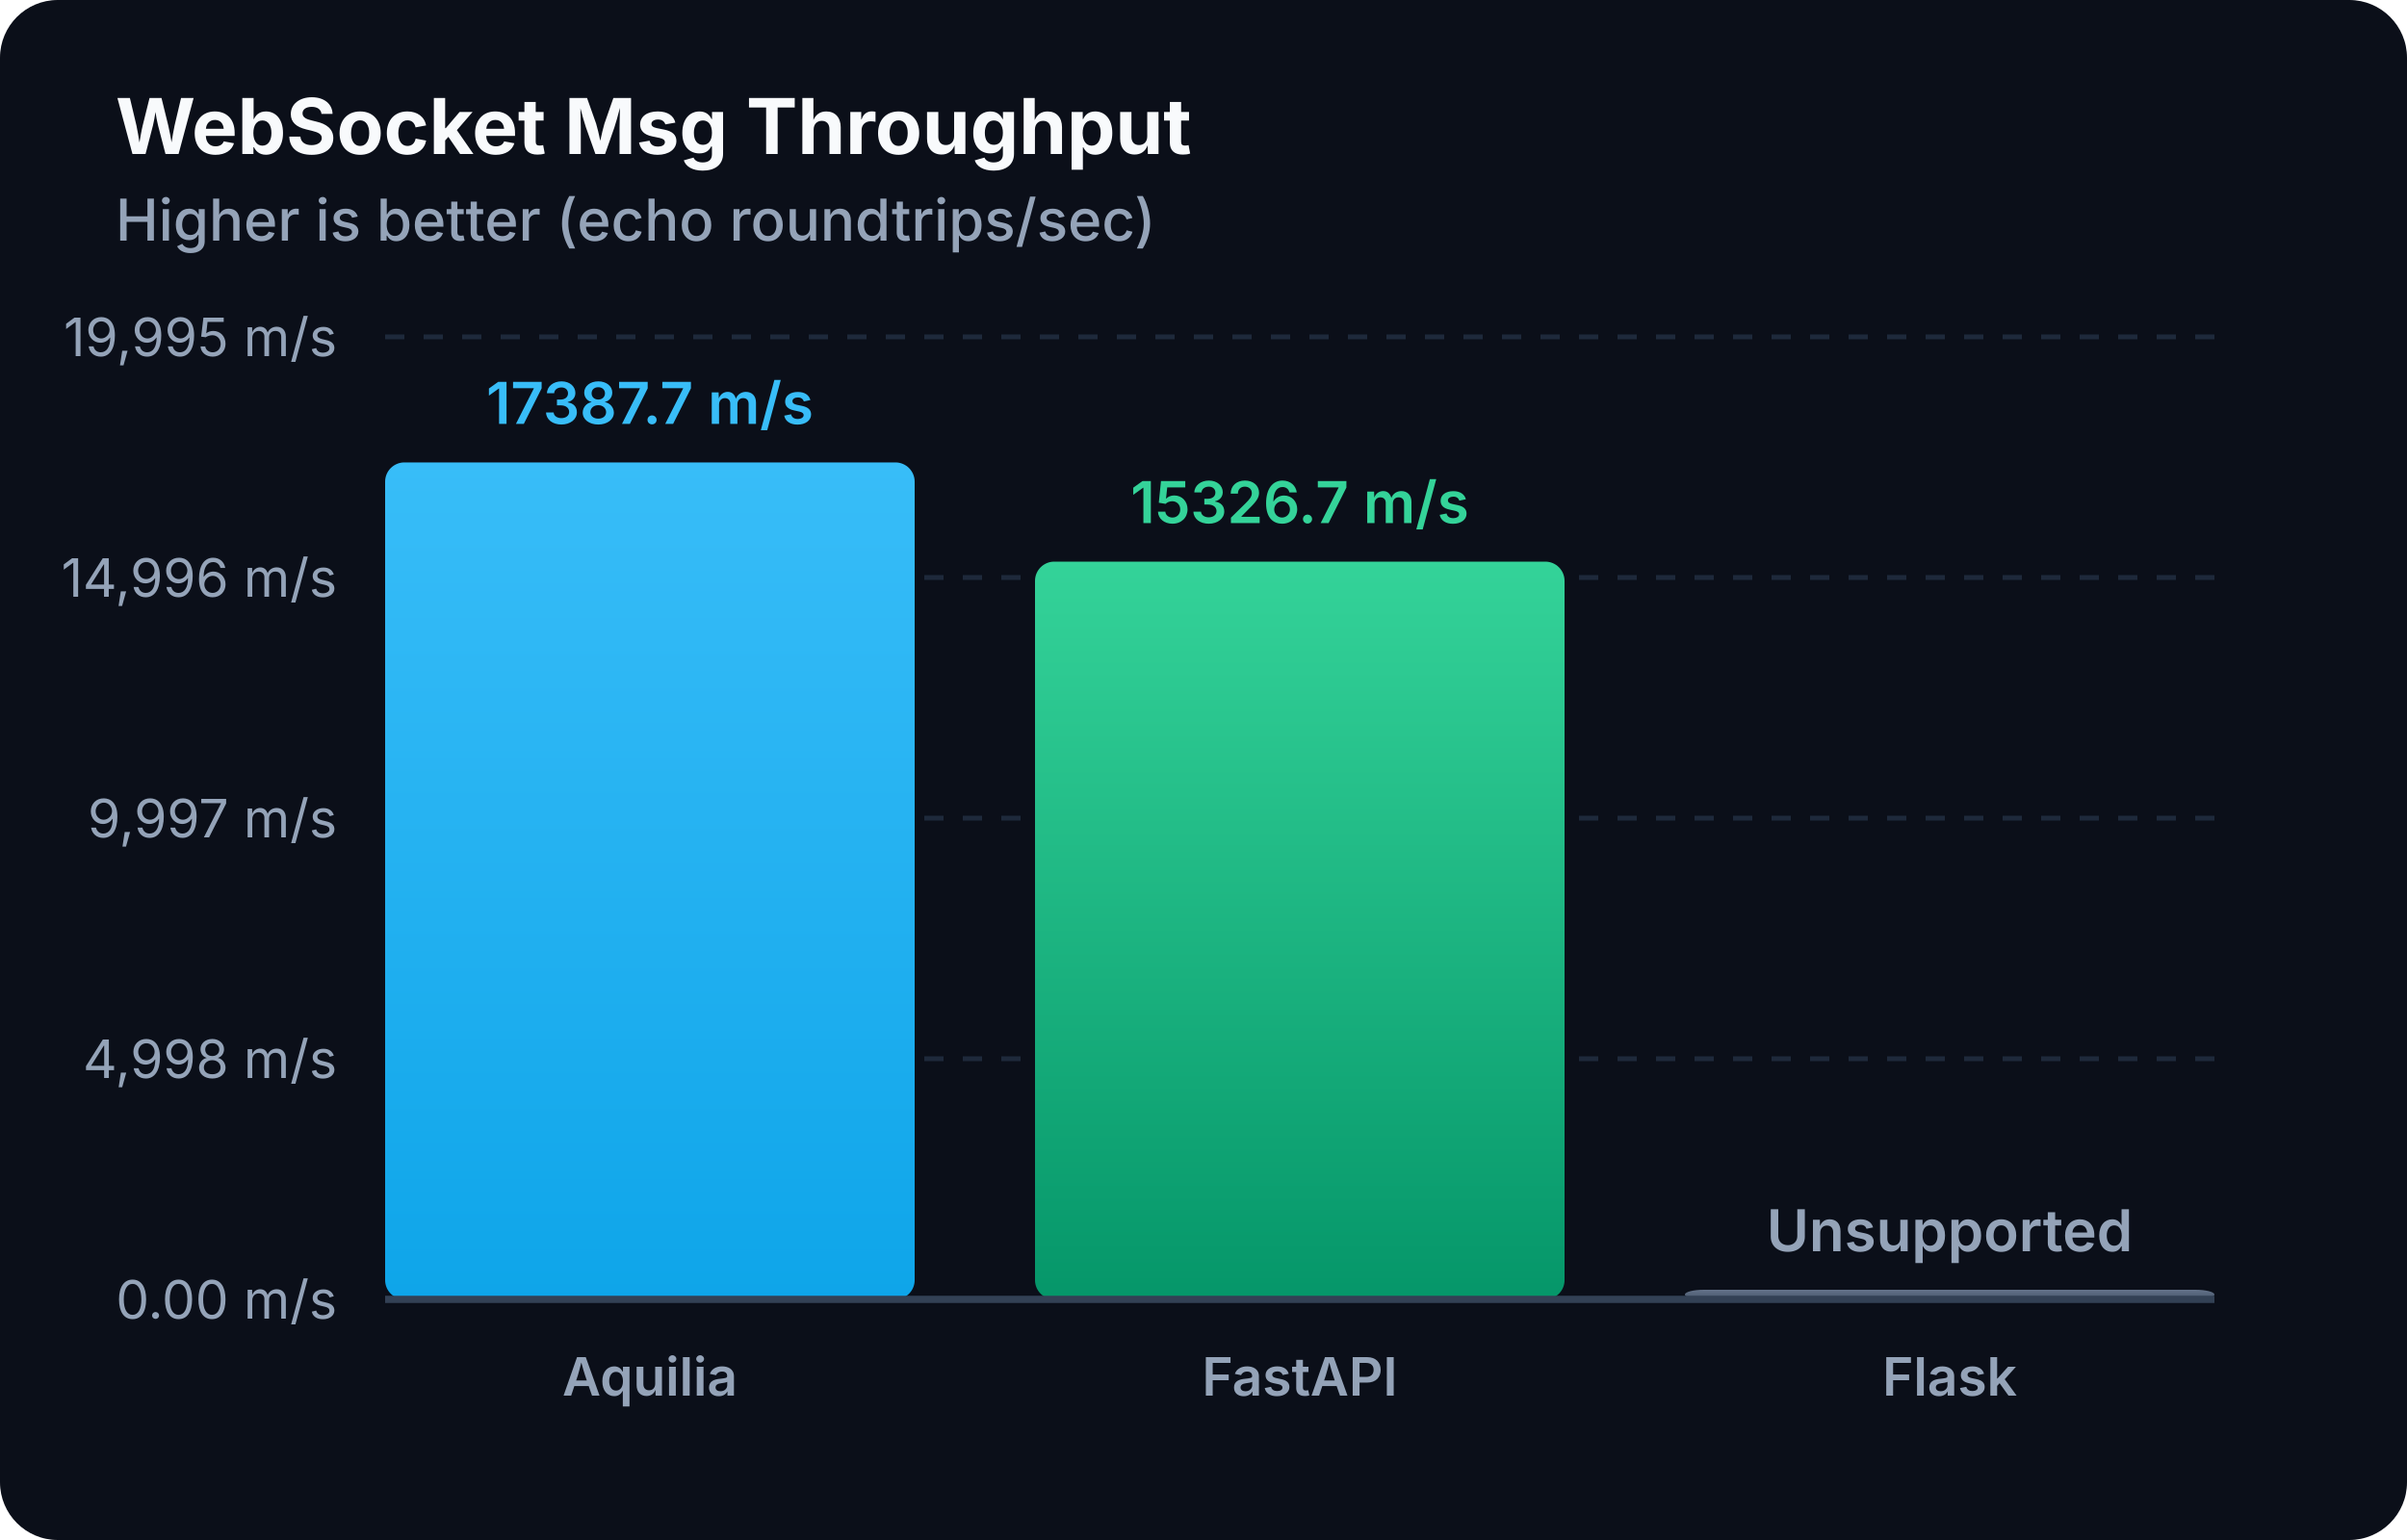
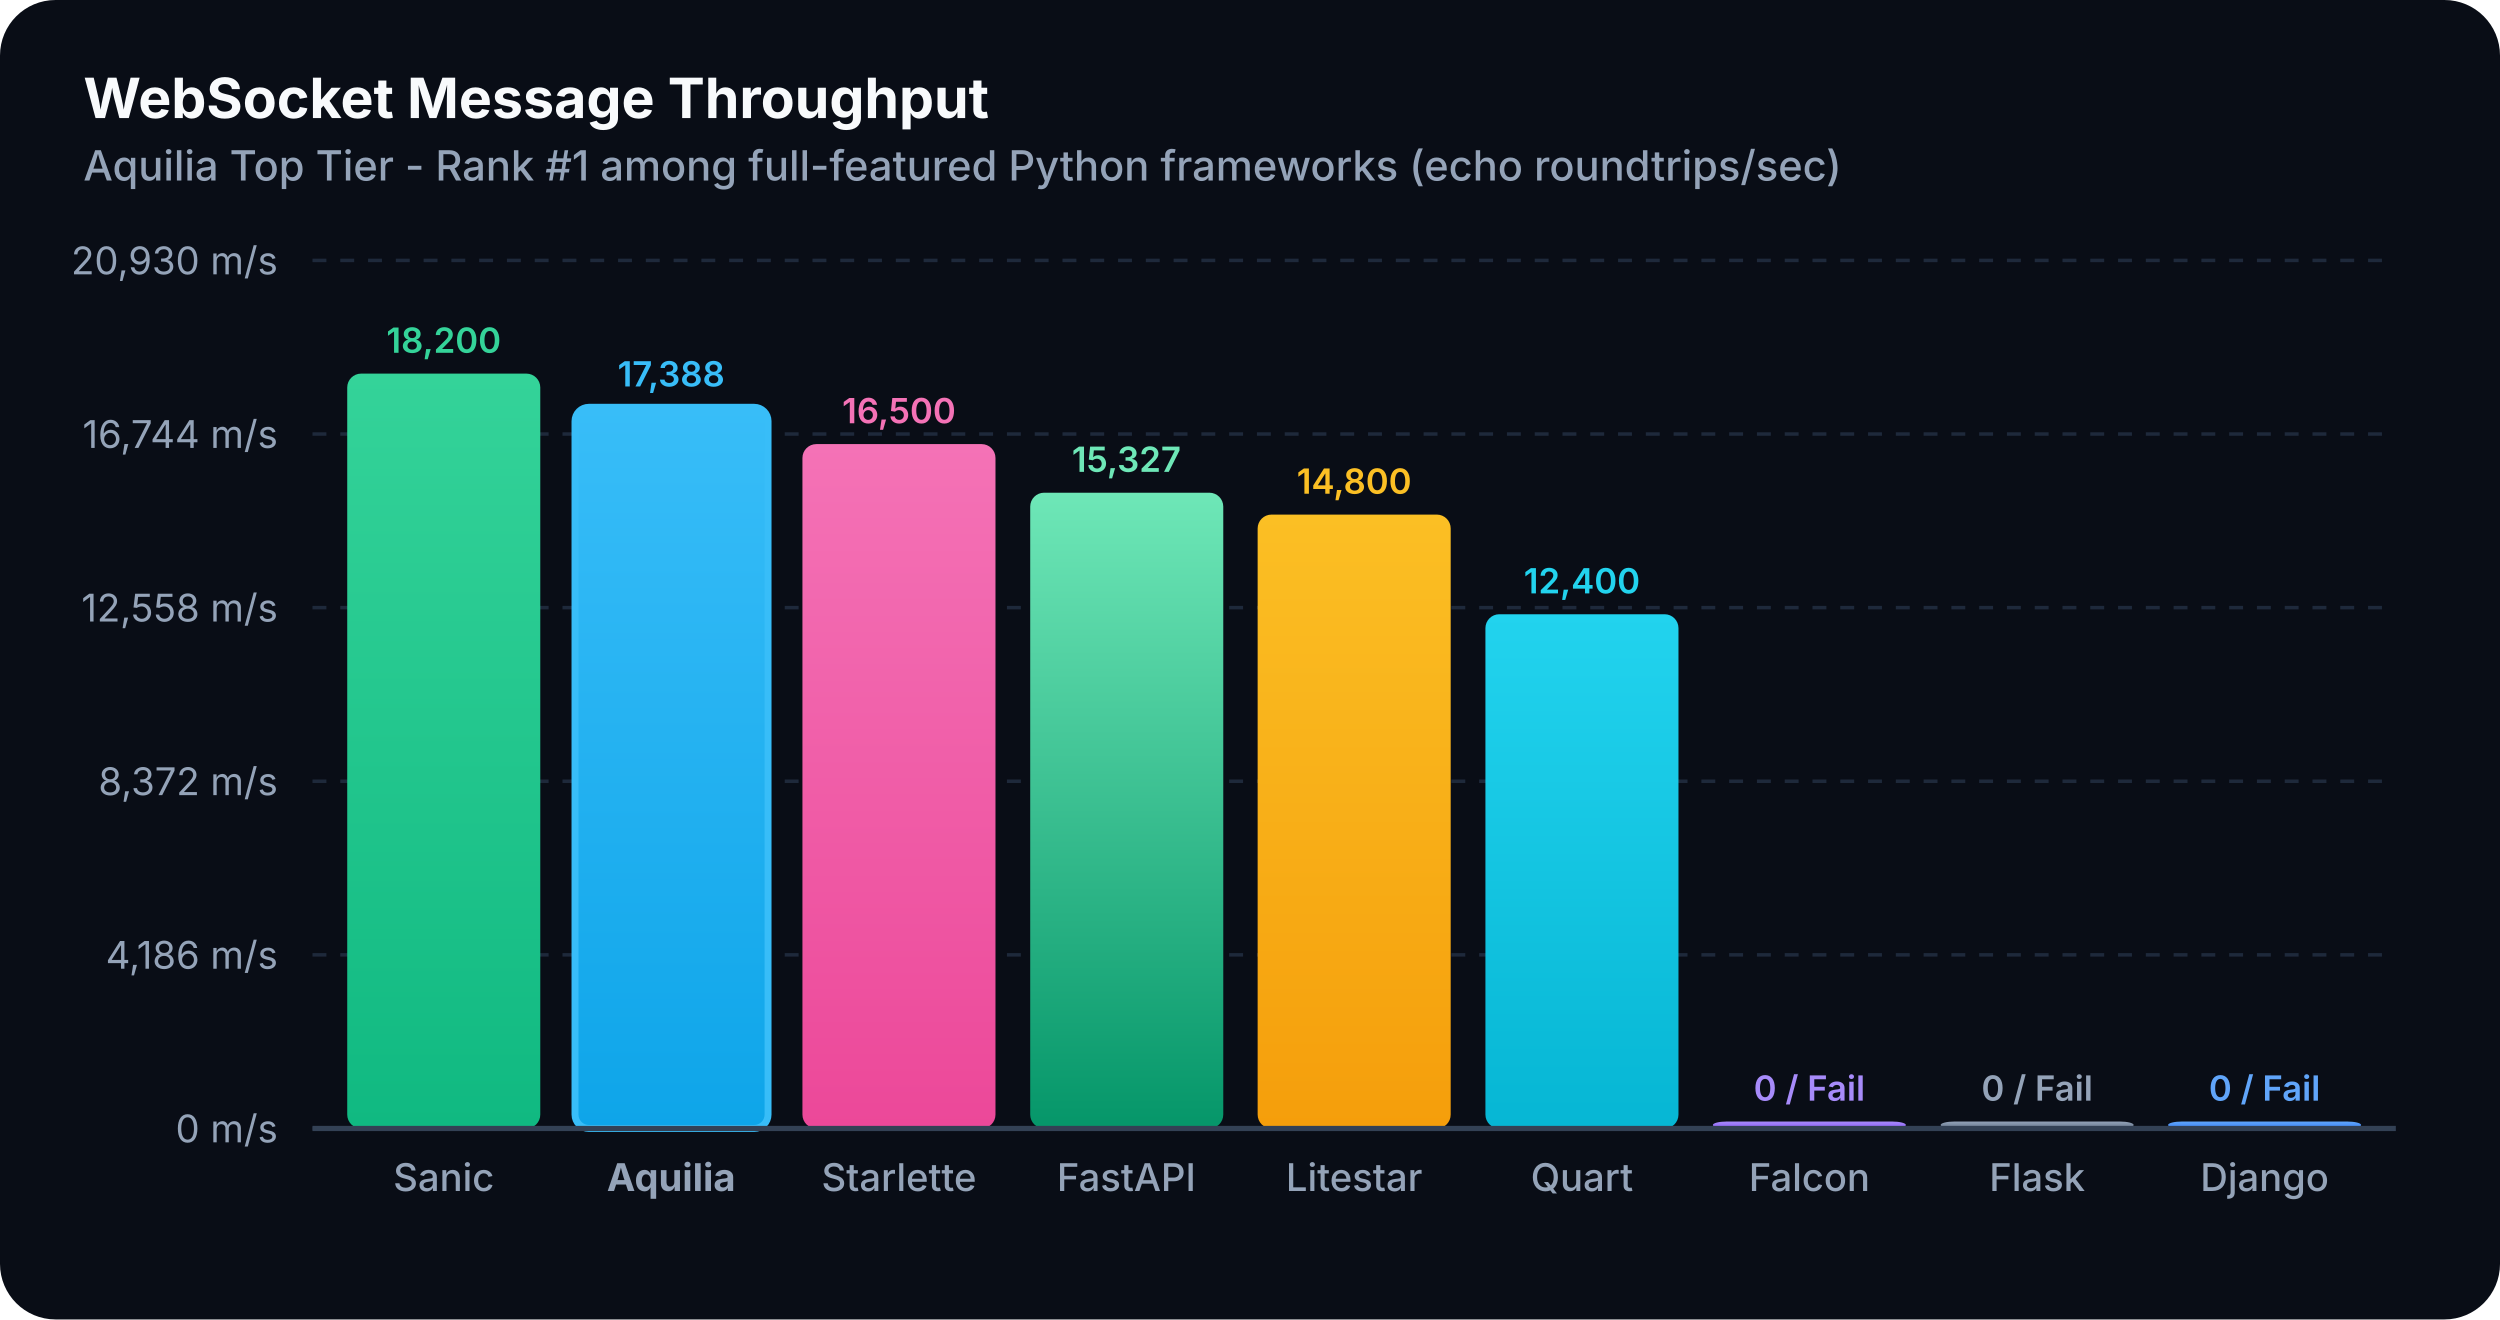
- <svg xmlns="http://www.w3.org/2000/svg" viewBox="0 0 500 320" width="100%" height="100%">
+ <svg xmlns="http://www.w3.org/2000/svg" viewBox="0 0 720 380" width="100%" height="100%">
  <style>
-     .bg { fill: #0b0f19; rx: 12px; }
+     .bg { fill: #090d16; rx: 16px; }
    .title { font-family: system-ui, -apple-system, sans-serif; font-size: 16px; font-weight: 700; fill: #f8fafc; }
    .subtitle { font-family: system-ui, -apple-system, sans-serif; font-size: 12px; font-weight: 500; fill: #94a3b8; }
    .axis-label { font-family: system-ui, -apple-system, sans-serif; font-size: 11px; fill: #94a3b8; }
-     .bar-value { font-family: system-ui, -apple-system, sans-serif; font-size: 12px; font-weight: 600; }
+     .bar-value { font-family: system-ui, -apple-system, sans-serif; font-size: 10px; font-weight: 600; }
    .grid-line { stroke: #1e293b; stroke-width: 1; stroke-dasharray: 4 4; }
    .axis-line { stroke: #334155; stroke-width: 1.5; }
  </style>
  <defs>
    <linearGradient id="grad-aquilia" x1="0%" y1="100%" x2="0%" y2="0%">
      <stop offset="0%" stop-color="#0ea5e9" />
      <stop offset="100%" stop-color="#38bdf8" />
    </linearGradient>
+     <linearGradient id="grad-falcon" x1="0%" y1="100%" x2="0%" y2="0%">
+       <stop offset="0%" stop-color="#8b5cf6" />
+       <stop offset="100%" stop-color="#a78bfa" />
+     </linearGradient>
+     <linearGradient id="grad-starlette" x1="0%" y1="100%" x2="0%" y2="0%">
+       <stop offset="0%" stop-color="#ec4899" />
+       <stop offset="100%" stop-color="#f472b6" />
+     </linearGradient>
+     <linearGradient id="grad-litestar" x1="0%" y1="100%" x2="0%" y2="0%">
+       <stop offset="0%" stop-color="#f59e0b" />
+       <stop offset="100%" stop-color="#fbbf24" />
+     </linearGradient>
+     <linearGradient id="grad-sanic" x1="0%" y1="100%" x2="0%" y2="0%">
+       <stop offset="0%" stop-color="#10b981" />
+       <stop offset="100%" stop-color="#34d399" />
+     </linearGradient>
+     <linearGradient id="grad-quart" x1="0%" y1="100%" x2="0%" y2="0%">
+       <stop offset="0%" stop-color="#06b6d4" />
+       <stop offset="100%" stop-color="#22d3ee" />
+     </linearGradient>
    <linearGradient id="grad-fastapi" x1="0%" y1="100%" x2="0%" y2="0%">
      <stop offset="0%" stop-color="#059669" />
-       <stop offset="100%" stop-color="#34d399" />
+       <stop offset="100%" stop-color="#6ee7b7" />
+     </linearGradient>
+     <linearGradient id="grad-django" x1="0%" y1="100%" x2="0%" y2="0%">
+       <stop offset="0%" stop-color="#3b82f6" />
+       <stop offset="100%" stop-color="#60a5fa" />
    </linearGradient>
    <linearGradient id="grad-flask" x1="0%" y1="100%" x2="0%" y2="0%">
-       <stop offset="0%" stop-color="#475569" />
-       <stop offset="100%" stop-color="#64748b" />
+       <stop offset="0%" stop-color="#64748b" />
+       <stop offset="100%" stop-color="#94a3b8" />
    </linearGradient>
  </defs>
-   <rect width="500" height="320" class="bg" />
-   <text x="24" y="32" class="title">WebSocket Msg Throughput</text>
-   <text x="24" y="50" class="subtitle">Higher is better (echo roundtrips/sec)</text>
-   <line x1="80" y1="270.0" x2="460" y2="270.0" class="grid-line" />
-   <text x="70" y="274.0" text-anchor="end" class="axis-label">0.00 m/s</text>
-   <line x1="80" y1="220.0" x2="460" y2="220.0" class="grid-line" />
-   <text x="70" y="224.0" text-anchor="end" class="axis-label">4,998 m/s</text>
-   <line x1="80" y1="170.0" x2="460" y2="170.0" class="grid-line" />
-   <text x="70" y="174.0" text-anchor="end" class="axis-label">9,997 m/s</text>
-   <line x1="80" y1="120.0" x2="460" y2="120.0" class="grid-line" />
-   <text x="70" y="124.0" text-anchor="end" class="axis-label">14,996 m/s</text>
-   <line x1="80" y1="70.0" x2="460" y2="70.0" class="grid-line" />
-   <text x="70" y="74.0" text-anchor="end" class="axis-label">19,995 m/s</text>
-   <rect x="80.0" y="96.087" width="110.0" height="173.913" fill="url(#grad-aquilia)" rx="4" />
-   <text x="135.0" y="88.087" text-anchor="middle" fill="#38bdf8" class="bar-value">17387.7 m/s</text>
-   <text x="135.0" y="290" text-anchor="middle" class="axis-label" font-weight="600">Aquilia</text>
-   <rect x="215.0" y="116.701" width="110.0" height="153.299" fill="url(#grad-fastapi)" rx="4" />
-   <text x="270.0" y="108.701" text-anchor="middle" fill="#34d399" class="bar-value">15326.7 m/s</text>
-   <text x="270.0" y="290" text-anchor="middle" class="axis-label" font-weight="600">FastAPI</text>
-   <rect x="350.0" y="268" width="110.0" height="2" fill="url(#grad-flask)" rx="4" />
-   <text x="405.0" y="260" text-anchor="middle" fill="#94a3b8" class="bar-value">Unsupported</text>
-   <text x="405.0" y="290" text-anchor="middle" class="axis-label" font-weight="600">Flask</text>
-   <line x1="80" y1="270" x2="460" y2="270" class="axis-line" />
+   <rect width="720" height="380" class="bg" />
+   <text x="24" y="34" class="title">WebSocket Message Throughput</text>
+   <text x="24" y="52" class="subtitle">Aquilia Top Tier - Rank #1 among full-featured Python frameworks (echo roundtrips/sec)</text>
+   <line x1="90" y1="325.0" x2="690" y2="325.0" class="grid-line" />
+   <text x="80" y="329.0" text-anchor="end" class="axis-label">0 m/s</text>
+   <line x1="90" y1="275.0" x2="690" y2="275.0" class="grid-line" />
+   <text x="80" y="279.0" text-anchor="end" class="axis-label">4,186 m/s</text>
+   <line x1="90" y1="225.0" x2="690" y2="225.0" class="grid-line" />
+   <text x="80" y="229.0" text-anchor="end" class="axis-label">8,372 m/s</text>
+   <line x1="90" y1="175.0" x2="690" y2="175.0" class="grid-line" />
+   <text x="80" y="179.0" text-anchor="end" class="axis-label">12,558 m/s</text>
+   <line x1="90" y1="125.0" x2="690" y2="125.0" class="grid-line" />
+   <text x="80" y="129.0" text-anchor="end" class="axis-label">16,744 m/s</text>
+   <line x1="90" y1="75.0" x2="690" y2="75.0" class="grid-line" />
+   <text x="80" y="79.0" text-anchor="end" class="axis-label">20,930 m/s</text>
+   <rect x="100.0" y="107.6" width="55.6" height="217.4" fill="url(#grad-sanic)" rx="4" />
+   <text x="127.8" y="101.6" text-anchor="middle" fill="#34d399" class="bar-value">18,200</text>
+   <text x="127.8" y="343" text-anchor="middle" fill="#94a3b8" class="axis-label" font-weight="500">Sanic</text>
+   <rect x="165.6" y="117.3" width="55.6" height="207.7" fill="url(#grad-aquilia)" rx="4" stroke="#38bdf8" stroke-width="2" />
+   <text x="193.3" y="111.3" text-anchor="middle" fill="#38bdf8" class="bar-value">17,388</text>
+   <text x="193.3" y="343" text-anchor="middle" fill="#38bdf8" class="axis-label" font-weight="700">Aquilia</text>
+   <rect x="231.1" y="127.9" width="55.6" height="197.1" fill="url(#grad-starlette)" rx="4" />
+   <text x="258.9" y="121.9" text-anchor="middle" fill="#f472b6" class="bar-value">16,500</text>
+   <text x="258.9" y="343" text-anchor="middle" fill="#94a3b8" class="axis-label" font-weight="500">Starlette</text>
+   <rect x="296.7" y="141.9" width="55.6" height="183.1" fill="url(#grad-fastapi)" rx="4" />
+   <text x="324.4" y="135.9" text-anchor="middle" fill="#6ee7b7" class="bar-value">15,327</text>
+   <text x="324.4" y="343" text-anchor="middle" fill="#94a3b8" class="axis-label" font-weight="500">FastAPI</text>
+   <rect x="362.2" y="148.2" width="55.6" height="176.8" fill="url(#grad-litestar)" rx="4" />
+   <text x="390.0" y="142.2" text-anchor="middle" fill="#fbbf24" class="bar-value">14,800</text>
+   <text x="390.0" y="343" text-anchor="middle" fill="#94a3b8" class="axis-label" font-weight="500">Litestar</text>
+   <rect x="427.8" y="176.9" width="55.6" height="148.1" fill="url(#grad-quart)" rx="4" />
+   <text x="455.6" y="170.9" text-anchor="middle" fill="#22d3ee" class="bar-value">12,400</text>
+   <text x="455.6" y="343" text-anchor="middle" fill="#94a3b8" class="axis-label" font-weight="500">Quart</text>
+   <rect x="493.3" y="323.0" width="55.6" height="2.0" fill="url(#grad-falcon)" rx="4" />
+   <text x="521.1" y="317.0" text-anchor="middle" fill="#a78bfa" class="bar-value">0 / Fail</text>
+   <text x="521.1" y="343" text-anchor="middle" fill="#94a3b8" class="axis-label" font-weight="500">Falcon</text>
+   <rect x="558.9" y="323.0" width="55.6" height="2.0" fill="url(#grad-flask)" rx="4" />
+   <text x="586.7" y="317.0" text-anchor="middle" fill="#94a3b8" class="bar-value">0 / Fail</text>
+   <text x="586.7" y="343" text-anchor="middle" fill="#94a3b8" class="axis-label" font-weight="500">Flask</text>
+   <rect x="624.4" y="323.0" width="55.6" height="2.0" fill="url(#grad-django)" rx="4" />
+   <text x="652.2" y="317.0" text-anchor="middle" fill="#60a5fa" class="bar-value">0 / Fail</text>
+   <text x="652.2" y="343" text-anchor="middle" fill="#94a3b8" class="axis-label" font-weight="500">Django</text>
+   <line x1="90" y1="325" x2="690" y2="325" class="axis-line" />
</svg>
